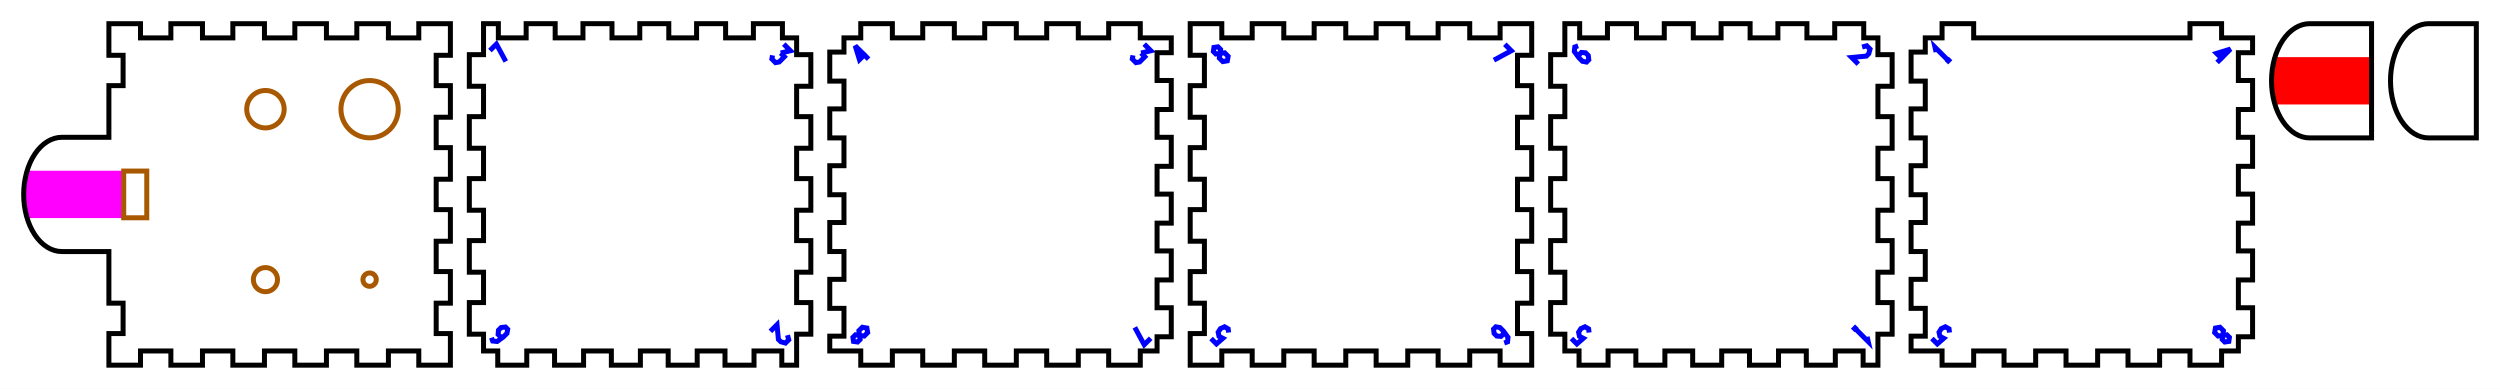
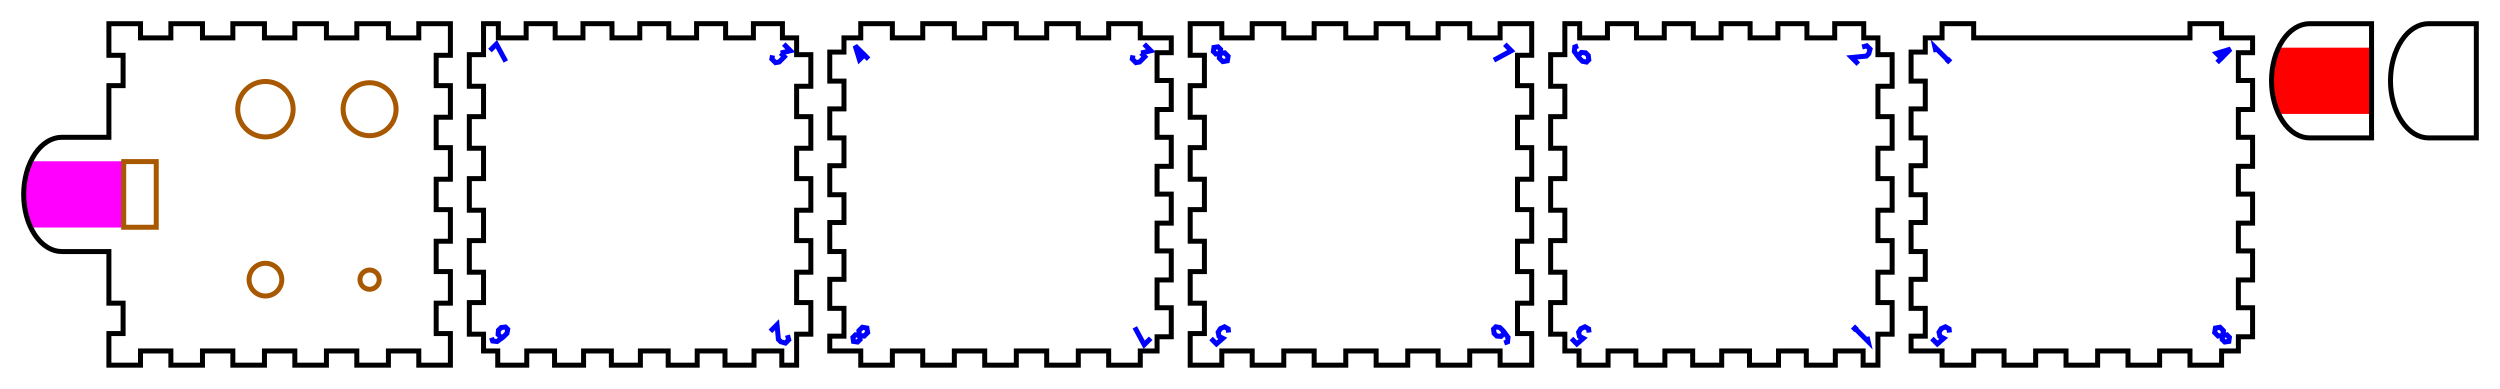
<svg xmlns="http://www.w3.org/2000/svg" width="528.04mm" height="82.13mm" viewBox="0 0 528.04 82.13">
  <rect x="0.0" y="0.0" width="528.04" height="82.13" fill="#ffffff" />
  <g fill="#ff0000" stroke="none">
-     <path d="M 500.845,12.065 L 500.845,22.065 L 480.573,22.065 L 480.486,21.770 L 480.404,21.472 L 480.328,21.171 L 480.257,20.866 L 480.192,20.559 L 480.132,20.250 L 480.078,19.938 L 480.029,19.624 L 479.986,19.308 L 479.949,18.991 L 479.917,18.672 L 479.891,18.352 L 479.871,18.031 L 479.857,17.709 L 479.848,17.387 L 479.845,17.065 L 479.848,16.743 L 479.857,16.421 L 479.871,16.099 L 479.891,15.778 L 479.917,15.458 L 479.949,15.139 L 479.986,14.822 L 480.029,14.506 L 480.078,14.192 L 480.132,13.880 L 480.192,13.571 L 480.257,13.264 L 480.328,12.959 L 480.404,12.658 L 480.486,12.360 L 480.573,12.065 Z" />
+     <path d="M 500.845,10.065 L 500.845,24.065 L 481.347,24.065 L 481.170,23.680 L 481.004,23.286 L 480.848,22.882 L 480.702,22.469 L 480.567,22.048 L 480.443,21.619 L 480.331,21.184 L 480.230,20.742 L 480.140,20.295 L 480.062,19.842 L 479.996,19.386 L 479.942,18.926 L 479.899,18.463 L 479.869,17.998 L 479.851,17.532 L 479.845,17.065 L 479.851,16.598 L 479.869,16.132 L 479.899,15.667 L 479.942,15.204 L 479.996,14.744 L 480.062,14.288 L 480.140,13.835 L 480.230,13.388 L 480.331,12.946 L 480.443,12.511 L 480.567,12.082 L 480.702,11.661 L 480.848,11.248 L 481.004,10.844 L 481.170,10.450 L 481.347,10.065 Z" />
  </g>
  <g fill="#ff00ff" stroke="none">
-     <path d="M 26.065,36.065 L 26.065,46.065 L 5.793,46.065 L 5.706,45.770 L 5.624,45.472 L 5.548,45.171 L 5.477,44.866 L 5.412,44.559 L 5.352,44.250 L 5.298,43.938 L 5.249,43.624 L 5.206,43.308 L 5.169,42.991 L 5.137,42.672 L 5.111,42.352 L 5.091,42.031 L 5.077,41.709 L 5.068,41.387 L 5.065,41.065 L 5.068,40.743 L 5.077,40.421 L 5.091,40.099 L 5.111,39.778 L 5.137,39.458 L 5.169,39.139 L 5.206,38.822 L 5.249,38.506 L 5.298,38.192 L 5.352,37.880 L 5.412,37.571 L 5.477,37.264 L 5.548,36.959 L 5.624,36.658 L 5.706,36.360 L 5.793,36.065 Z" />
+     <path d="M 26.065,34.065 L 26.065,48.065 L 6.567,48.065 L 6.390,47.680 L 6.224,47.286 L 6.068,46.882 L 5.922,46.469 L 5.787,46.048 L 5.663,45.619 L 5.551,45.184 L 5.450,44.742 L 5.360,44.295 L 5.282,43.842 L 5.216,43.386 L 5.162,42.926 L 5.119,42.463 L 5.089,41.998 L 5.071,41.532 L 5.065,41.065 L 5.071,40.598 L 5.089,40.132 L 5.119,39.667 L 5.162,39.204 L 5.216,38.744 L 5.282,38.288 L 5.360,37.835 L 5.450,37.388 L 5.551,36.946 L 5.663,36.511 L 5.787,36.082 L 5.922,35.661 L 6.068,35.248 L 6.224,34.844 L 6.390,34.450 L 6.567,34.065 Z" />
  </g>
  <g fill="none" stroke="#0000ff" stroke-width="1.056">
    <path d="M 103.478,10.681 L 104.846,9.313 L 106.833,12.984" />
    <path d="M 165.544,9.313 L 166.947,10.716 L 164.885,11.200" />
    <path d="M 164.885,11.200 L 165.674,11.989 L 164.571,13.092 L 163.803,13.229 L 163.031,12.457 L 163.168,11.689" />
    <path d="M 166.324,70.792 L 166.596,71.764 L 165.894,72.466 L 164.922,72.194 L 164.412,71.685 L 164.118,68.585 L 162.715,69.988" />
    <path d="M 103.810,71.328 L 104.057,72.028 L 105.007,72.129 L 106.314,71.173 L 107.078,70.410 L 107.236,69.550 L 106.763,69.076 L 105.850,69.182 L 105.285,69.748 L 105.207,70.632 L 105.768,71.193 L 106.314,71.173" />
    <path d="M 183.454,12.492 L 180.626,9.664 L 181.532,12.604 L 182.935,11.202" />
    <path d="M 241.674,9.313 L 243.077,10.716 L 241.015,11.200" />
    <path d="M 241.015,11.200 L 241.804,11.989 L 240.701,13.092 L 239.933,13.229 L 239.161,12.457 L 239.298,11.689" />
    <path d="M 243.042,71.449 L 241.674,72.817 L 239.687,69.146" />
    <path d="M 181.548,70.842 L 181.671,71.701 L 181.133,72.239 L 180.275,72.115 L 180.151,71.257 L 180.689,70.719 L 181.548,70.842 L 182.533,70.979 L 183.268,70.244 L 183.103,69.287 L 182.146,69.122 L 181.411,69.857 L 181.548,70.842" />
    <path d="M 257.678,11.288 L 256.819,11.411 L 256.281,10.873 L 256.405,10.015 L 257.263,9.891 L 257.801,10.429 L 257.678,11.288 L 257.541,12.273 L 258.276,13.008 L 259.233,12.843 L 259.398,11.886 L 258.663,11.151 L 257.678,11.288" />
    <path d="M 317.839,9.348 L 319.207,10.716 L 315.536,12.703" />
    <path d="M 317.718,72.450 L 318.418,72.203 L 318.519,71.253 L 317.563,69.946 L 316.800,69.182 L 315.940,69.024 L 315.466,69.497 L 315.572,70.410 L 316.138,70.975 L 317.022,71.053 L 317.583,70.492 L 317.563,69.946" />
    <path d="M 255.791,71.501 L 256.931,72.641 L 258.291,71.456 L 257.480,71.040 L 257.293,70.175 L 257.775,69.412 L 258.625,69.018 L 259.409,69.462 L 259.508,70.240" />
    <path d="M 333.322,9.680 L 332.622,9.927 L 332.521,10.877 L 333.477,12.184 L 334.240,12.948 L 335.100,13.106 L 335.574,12.633 L 335.468,11.720 L 334.902,11.155 L 334.018,11.077 L 333.457,11.638 L 333.477,12.184" />
    <path d="M 393.312,9.936 L 394.284,9.664 L 394.986,10.366 L 394.714,11.338 L 394.205,11.848 L 391.105,12.142 L 392.508,13.545" />
    <path d="M 394.364,71.142 L 394.600,72.150 L 391.772,69.322" />
    <path d="M 392.193,68.901 L 391.316,69.778" />
    <path d="M 331.921,71.501 L 333.061,72.641 L 334.421,71.456 L 333.610,71.040 L 333.423,70.175 L 333.905,69.412 L 334.755,69.018 L 335.539,69.462 L 335.638,70.240" />
    <path d="M 408.936,10.988 L 408.700,9.980 L 411.528,12.808" />
    <path d="M 411.107,13.229 L 411.984,12.352" />
    <path d="M 468.288,13.194 L 471.116,10.366 L 468.176,11.272 L 469.578,12.675" />
    <path d="M 469.492,70.842 L 470.351,70.719 L 470.889,71.257 L 470.765,72.115 L 469.907,72.239 L 469.369,71.701 L 469.492,70.842 L 469.629,69.857 L 468.894,69.122 L 467.937,69.287 L 467.772,70.244 L 468.507,70.979 L 469.492,70.842" />
    <path d="M 408.051,71.501 L 409.191,72.641 L 410.551,71.456 L 409.740,71.040 L 409.553,70.175 L 410.035,69.412 L 410.885,69.018 L 411.669,69.462 L 411.768,70.240" />
  </g>
  <g fill="none" stroke="#a85800" stroke-width="1.056">
-     <path d="M 26.130,36.130 L 31.000,36.130 L 31.000,46.000 L 26.130,46.000 Z" />
-     <circle cx="78.065" cy="59.065" r="1.408" />
-     <circle cx="56.065" cy="59.065" r="2.552" />
-     <circle cx="56.065" cy="23.065" r="3.955" />
-     <circle cx="78.065" cy="23.065" r="6.051" />
+     <path d="M 26.130,34.130 L 33.000,34.130 L 33.000,48.000 L 26.130,48.000 Z" />
+     <circle cx="78.065" cy="59.065" r="2.036" />
+     <circle cx="56.065" cy="59.065" r="3.456" />
+     <circle cx="56.065" cy="23.065" r="5.855" />
+     <circle cx="78.065" cy="23.065" r="5.593" />
  </g>
  <g fill="none" stroke="#000000" stroke-width="1.056">
    <path d="M 95.130,77.130 L 95.130,70.455 L 92.130,70.455 L 92.130,64.039 L 95.130,64.039 L 95.130,57.364 L 92.130,57.364 L 92.130,50.948 L 95.130,50.948 L 95.130,44.273 L 92.130,44.273 L 92.130,37.857 L 95.130,37.857 L 95.130,31.182 L 92.130,31.182 L 92.130,24.766 L 95.130,24.766 L 95.130,18.091 L 92.130,18.091 L 92.130,11.675 L 95.130,11.675 L 95.130,5.000 L 88.455,5.000 L 88.455,8.000 L 82.039,8.000 L 82.039,5.000 L 75.364,5.000 L 75.364,8.000 L 68.948,8.000 L 68.948,5.000 L 62.273,5.000 L 62.273,8.000 L 55.857,8.000 L 55.857,5.000 L 49.182,5.000 L 49.182,8.000 L 42.766,8.000 L 42.766,5.000 L 36.091,5.000 L 36.091,8.000 L 29.675,8.000 L 29.675,5.000 L 23.000,5.000 L 23.000,11.675 L 26.000,11.675 L 26.000,18.091 L 23.000,18.091 L 23.000,29.000 L 13.063,29.000 L 12.271,29.058 L 11.486,29.233 L 10.716,29.522 L 9.969,29.923 L 9.253,30.431 L 8.574,31.041 L 7.939,31.748 L 7.354,32.544 L 6.824,33.421 L 6.354,34.372 L 5.948,35.386 L 5.611,36.455 L 5.346,37.569 L 5.154,38.715 L 5.039,39.885 L 5.000,41.065 L 5.039,42.245 L 5.154,43.415 L 5.346,44.561 L 5.611,45.675 L 5.948,46.744 L 6.354,47.758 L 6.824,48.709 L 7.354,49.586 L 7.939,50.382 L 8.574,51.089 L 9.253,51.699 L 9.969,52.207 L 10.716,52.608 L 11.486,52.897 L 12.271,53.072 L 13.063,53.130 L 23.000,53.130 L 23.000,64.039 L 26.000,64.039 L 26.000,70.455 L 23.000,70.455 L 23.000,77.130 L 29.675,77.130 L 29.675,74.130 L 36.091,74.130 L 36.091,77.130 L 42.766,77.130 L 42.766,74.130 L 49.182,74.130 L 49.182,77.130 L 55.857,77.130 L 55.857,74.130 L 62.273,74.130 L 62.273,77.130 L 68.948,77.130 L 68.948,74.130 L 75.364,74.130 L 75.364,77.130 L 82.039,77.130 L 82.039,74.130 L 88.455,74.130 L 88.455,77.130 Z" />
    <path d="M 102.130,5.000 L 105.260,5.000 L 105.260,8.000 L 111.130,8.000 L 111.130,5.000 L 117.260,5.000 L 117.260,8.000 L 123.130,8.000 L 123.130,5.000 L 129.260,5.000 L 129.260,8.000 L 135.130,8.000 L 135.130,5.000 L 141.260,5.000 L 141.260,8.000 L 147.130,8.000 L 147.130,5.000 L 153.260,5.000 L 153.260,8.000 L 159.130,8.000 L 159.130,5.000 L 165.260,5.000 L 165.260,8.000 L 168.260,8.000 L 168.260,11.545 L 171.260,11.545 L 171.260,18.221 L 168.260,18.221 L 168.260,24.636 L 171.260,24.636 L 171.260,31.312 L 168.260,31.312 L 168.260,37.727 L 171.260,37.727 L 171.260,44.403 L 168.260,44.403 L 168.260,50.818 L 171.260,50.818 L 171.260,57.494 L 168.260,57.494 L 168.260,63.909 L 171.260,63.909 L 171.260,70.585 L 168.260,70.585 L 168.260,77.130 L 165.130,77.130 L 165.130,74.130 L 159.260,74.130 L 159.260,77.130 L 153.130,77.130 L 153.130,74.130 L 147.260,74.130 L 147.260,77.130 L 141.130,77.130 L 141.130,74.130 L 135.260,74.130 L 135.260,77.130 L 129.130,77.130 L 129.130,74.130 L 123.260,74.130 L 123.260,77.130 L 117.130,77.130 L 117.130,74.130 L 111.260,74.130 L 111.260,77.130 L 105.130,77.130 L 105.130,74.130 L 102.130,74.130 L 102.130,70.585 L 99.130,70.585 L 99.130,63.909 L 102.130,63.909 L 102.130,57.494 L 99.130,57.494 L 99.130,50.818 L 102.130,50.818 L 102.130,44.403 L 99.130,44.403 L 99.130,37.727 L 102.130,37.727 L 102.130,31.312 L 99.130,31.312 L 99.130,24.636 L 102.130,24.636 L 102.130,18.221 L 99.130,18.221 L 99.130,11.545 L 102.130,11.545 Z" />
    <path d="M 178.260,8.000 L 181.805,8.000 L 181.805,5.000 L 188.481,5.000 L 188.481,8.000 L 194.896,8.000 L 194.896,5.000 L 201.572,5.000 L 201.572,8.000 L 207.987,8.000 L 207.987,5.000 L 214.663,5.000 L 214.663,8.000 L 221.078,8.000 L 221.078,5.000 L 227.754,5.000 L 227.754,8.000 L 234.169,8.000 L 234.169,5.000 L 240.845,5.000 L 240.845,8.000 L 247.390,8.000 L 247.390,11.130 L 244.390,11.130 L 244.390,17.000 L 247.390,17.000 L 247.390,23.130 L 244.390,23.130 L 244.390,29.000 L 247.390,29.000 L 247.390,35.130 L 244.390,35.130 L 244.390,41.000 L 247.390,41.000 L 247.390,47.130 L 244.390,47.130 L 244.390,53.000 L 247.390,53.000 L 247.390,59.130 L 244.390,59.130 L 244.390,65.000 L 247.390,65.000 L 247.390,71.130 L 244.390,71.130 L 244.390,74.130 L 240.845,74.130 L 240.845,77.130 L 234.169,77.130 L 234.169,74.130 L 227.754,74.130 L 227.754,77.130 L 221.078,77.130 L 221.078,74.130 L 214.663,74.130 L 214.663,77.130 L 207.987,77.130 L 207.987,74.130 L 201.572,74.130 L 201.572,77.130 L 194.896,77.130 L 194.896,74.130 L 188.481,74.130 L 188.481,77.130 L 181.805,77.130 L 181.805,74.130 L 175.260,74.130 L 175.260,71.000 L 178.260,71.000 L 178.260,65.130 L 175.260,65.130 L 175.260,59.000 L 178.260,59.000 L 178.260,53.130 L 175.260,53.130 L 175.260,47.000 L 178.260,47.000 L 178.260,41.130 L 175.260,41.130 L 175.260,35.000 L 178.260,35.000 L 178.260,29.130 L 175.260,29.130 L 175.260,23.000 L 178.260,23.000 L 178.260,17.130 L 175.260,17.130 L 175.260,11.000 L 178.260,11.000 Z" />
    <path d="M 251.390,5.000 L 258.065,5.000 L 258.065,8.000 L 264.481,8.000 L 264.481,5.000 L 271.156,5.000 L 271.156,8.000 L 277.572,8.000 L 277.572,5.000 L 284.247,5.000 L 284.247,8.000 L 290.663,8.000 L 290.663,5.000 L 297.338,5.000 L 297.338,8.000 L 303.754,8.000 L 303.754,5.000 L 310.429,5.000 L 310.429,8.000 L 316.845,8.000 L 316.845,5.000 L 323.520,5.000 L 323.520,11.675 L 320.520,11.675 L 320.520,18.091 L 323.520,18.091 L 323.520,24.766 L 320.520,24.766 L 320.520,31.182 L 323.520,31.182 L 323.520,37.857 L 320.520,37.857 L 320.520,44.273 L 323.520,44.273 L 323.520,50.948 L 320.520,50.948 L 320.520,57.364 L 323.520,57.364 L 323.520,64.039 L 320.520,64.039 L 320.520,70.455 L 323.520,70.455 L 323.520,77.130 L 316.845,77.130 L 316.845,74.130 L 310.429,74.130 L 310.429,77.130 L 303.754,77.130 L 303.754,74.130 L 297.338,74.130 L 297.338,77.130 L 290.663,77.130 L 290.663,74.130 L 284.247,74.130 L 284.247,77.130 L 277.572,77.130 L 277.572,74.130 L 271.156,74.130 L 271.156,77.130 L 264.481,77.130 L 264.481,74.130 L 258.065,74.130 L 258.065,77.130 L 251.390,77.130 L 251.390,70.455 L 254.390,70.455 L 254.390,64.039 L 251.390,64.039 L 251.390,57.364 L 254.390,57.364 L 254.390,50.948 L 251.390,50.948 L 251.390,44.273 L 254.390,44.273 L 254.390,37.857 L 251.390,37.857 L 251.390,31.182 L 254.390,31.182 L 254.390,24.766 L 251.390,24.766 L 251.390,18.091 L 254.390,18.091 L 254.390,11.675 L 251.390,11.675 Z" />
    <path d="M 330.520,5.000 L 333.650,5.000 L 333.650,8.000 L 339.520,8.000 L 339.520,5.000 L 345.650,5.000 L 345.650,8.000 L 351.520,8.000 L 351.520,5.000 L 357.650,5.000 L 357.650,8.000 L 363.520,8.000 L 363.520,5.000 L 369.650,5.000 L 369.650,8.000 L 375.520,8.000 L 375.520,5.000 L 381.650,5.000 L 381.650,8.000 L 387.520,8.000 L 387.520,5.000 L 393.650,5.000 L 393.650,8.000 L 396.650,8.000 L 396.650,11.545 L 399.650,11.545 L 399.650,18.221 L 396.650,18.221 L 396.650,24.636 L 399.650,24.636 L 399.650,31.312 L 396.650,31.312 L 396.650,37.727 L 399.650,37.727 L 399.650,44.403 L 396.650,44.403 L 396.650,50.818 L 399.650,50.818 L 399.650,57.494 L 396.650,57.494 L 396.650,63.909 L 399.650,63.909 L 399.650,70.585 L 396.650,70.585 L 396.650,77.130 L 393.520,77.130 L 393.520,74.130 L 387.650,74.130 L 387.650,77.130 L 381.520,77.130 L 381.520,74.130 L 375.650,74.130 L 375.650,77.130 L 369.520,77.130 L 369.520,74.130 L 363.650,74.130 L 363.650,77.130 L 357.520,77.130 L 357.520,74.130 L 351.650,74.130 L 351.650,77.130 L 345.520,77.130 L 345.520,74.130 L 339.650,74.130 L 339.650,77.130 L 333.520,77.130 L 333.520,74.130 L 330.520,74.130 L 330.520,70.585 L 327.520,70.585 L 327.520,63.909 L 330.520,63.909 L 330.520,57.494 L 327.520,57.494 L 327.520,50.818 L 330.520,50.818 L 330.520,44.403 L 327.520,44.403 L 327.520,37.727 L 330.520,37.727 L 330.520,31.312 L 327.520,31.312 L 327.520,24.636 L 330.520,24.636 L 330.520,18.221 L 327.520,18.221 L 327.520,11.545 L 330.520,11.545 Z" />
    <path d="M 406.650,8.000 L 410.195,8.000 L 410.195,5.000 L 416.871,5.000 L 416.871,8.000 L 462.559,8.000 L 462.559,5.000 L 469.235,5.000 L 469.235,8.000 L 475.780,8.000 L 475.780,11.130 L 472.780,11.130 L 472.780,17.000 L 475.780,17.000 L 475.780,23.130 L 472.780,23.130 L 472.780,29.000 L 475.780,29.000 L 475.780,35.130 L 472.780,35.130 L 472.780,41.000 L 475.780,41.000 L 475.780,47.130 L 472.780,47.130 L 472.780,53.000 L 475.780,53.000 L 475.780,59.130 L 472.780,59.130 L 472.780,65.000 L 475.780,65.000 L 475.780,71.130 L 472.780,71.130 L 472.780,74.130 L 469.235,74.130 L 469.235,77.130 L 462.559,77.130 L 462.559,74.130 L 456.144,74.130 L 456.144,77.130 L 449.468,77.130 L 449.468,74.130 L 443.053,74.130 L 443.053,77.130 L 436.377,77.130 L 436.377,74.130 L 429.962,74.130 L 429.962,77.130 L 423.286,77.130 L 423.286,74.130 L 416.871,74.130 L 416.871,77.130 L 410.195,77.130 L 410.195,74.130 L 403.650,74.130 L 403.650,71.000 L 406.650,71.000 L 406.650,65.130 L 403.650,65.130 L 403.650,59.000 L 406.650,59.000 L 406.650,53.130 L 403.650,53.130 L 403.650,47.000 L 406.650,47.000 L 406.650,41.130 L 403.650,41.130 L 403.650,35.000 L 406.650,35.000 L 406.650,29.130 L 403.650,29.130 L 403.650,23.000 L 406.650,23.000 L 406.650,17.130 L 403.650,17.130 L 403.650,11.000 L 406.650,11.000 Z" />
    <path d="M 500.910,5.000 L 500.910,29.130 L 487.843,29.130 L 487.051,29.072 L 486.266,28.897 L 485.496,28.608 L 484.749,28.207 L 484.033,27.699 L 483.354,27.089 L 482.719,26.382 L 482.134,25.586 L 481.604,24.709 L 481.134,23.758 L 480.728,22.744 L 480.391,21.675 L 480.126,20.561 L 479.934,19.415 L 479.819,18.245 L 479.780,17.065 L 479.819,15.885 L 479.934,14.715 L 480.126,13.569 L 480.391,12.455 L 480.728,11.386 L 481.134,10.372 L 481.604,9.421 L 482.134,8.544 L 482.719,7.748 L 483.354,7.041 L 484.033,6.431 L 484.749,5.923 L 485.496,5.522 L 486.266,5.233 L 487.051,5.058 L 487.843,5.000 Z" />
    <path d="M 523.040,5.000 L 523.040,29.130 L 512.973,29.130 L 512.181,29.072 L 511.396,28.897 L 510.626,28.608 L 509.879,28.207 L 509.163,27.699 L 508.484,27.089 L 507.849,26.382 L 507.264,25.586 L 506.734,24.709 L 506.264,23.758 L 505.858,22.744 L 505.521,21.675 L 505.256,20.561 L 505.064,19.415 L 504.949,18.245 L 504.910,17.065 L 504.949,15.885 L 505.064,14.715 L 505.256,13.569 L 505.521,12.455 L 505.858,11.386 L 506.264,10.372 L 506.734,9.421 L 507.264,8.544 L 507.849,7.748 L 508.484,7.041 L 509.163,6.431 L 509.879,5.923 L 510.626,5.522 L 511.396,5.233 L 512.181,5.058 L 512.973,5.000 Z" />
  </g>
</svg>
